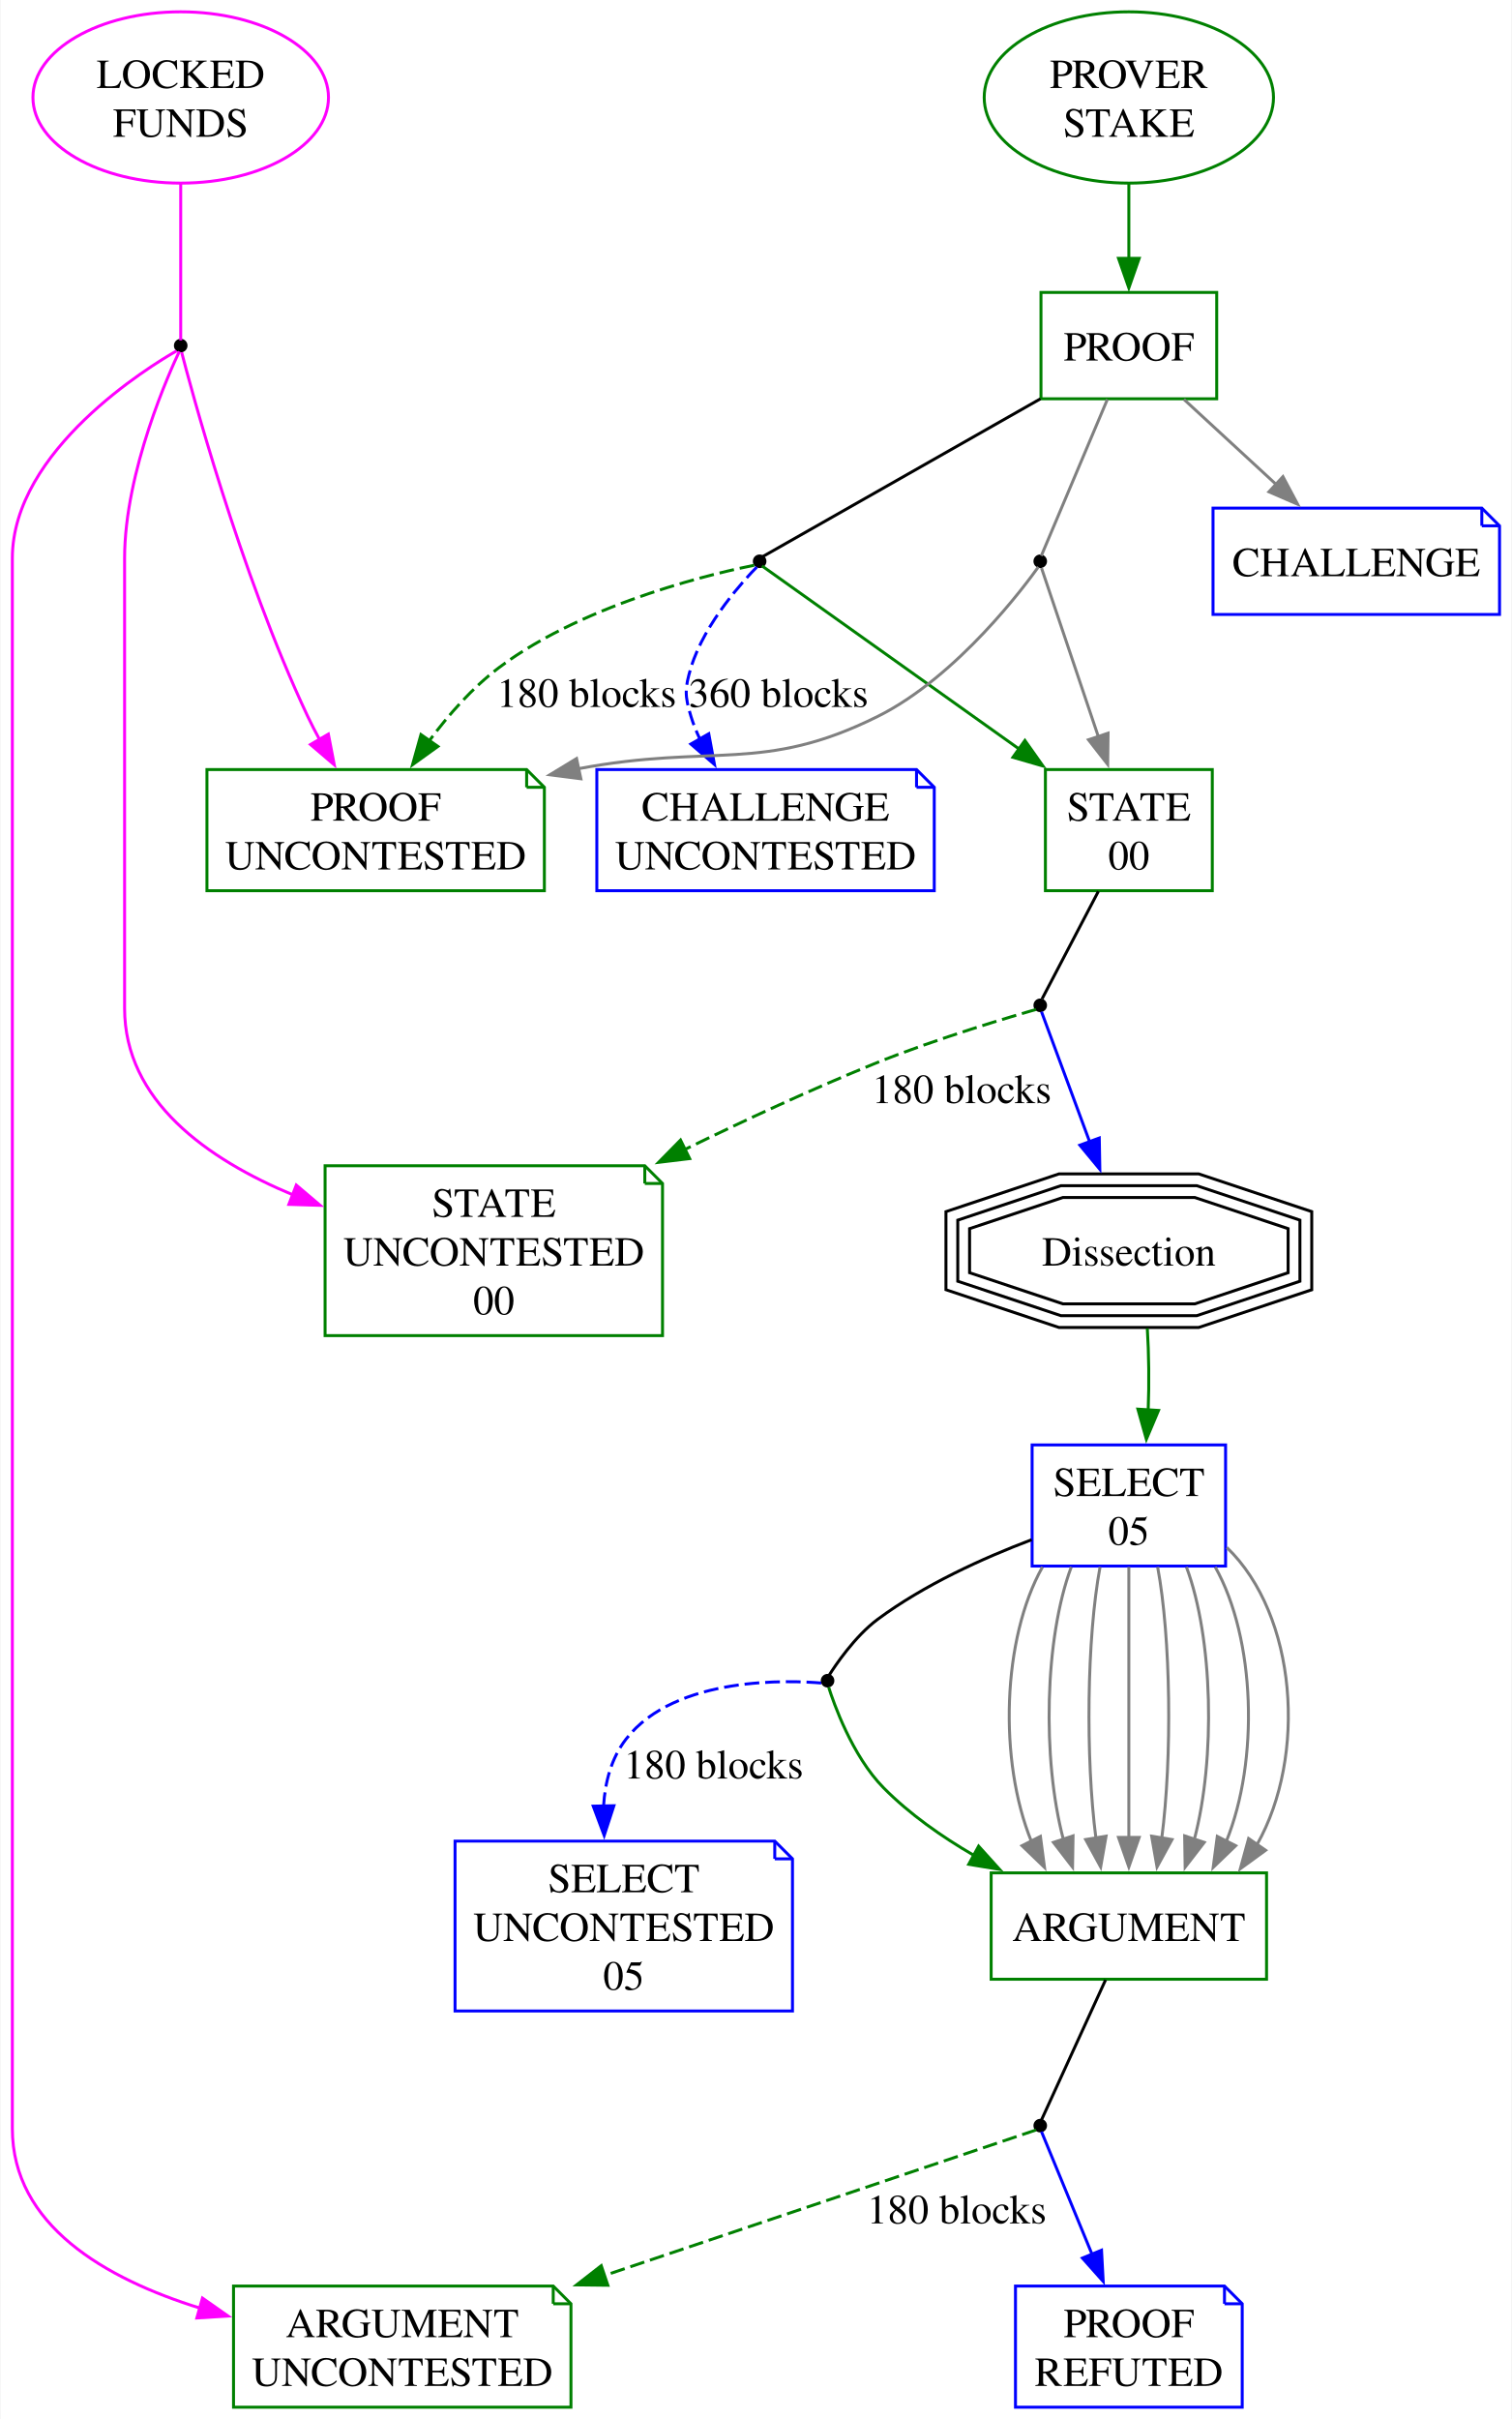
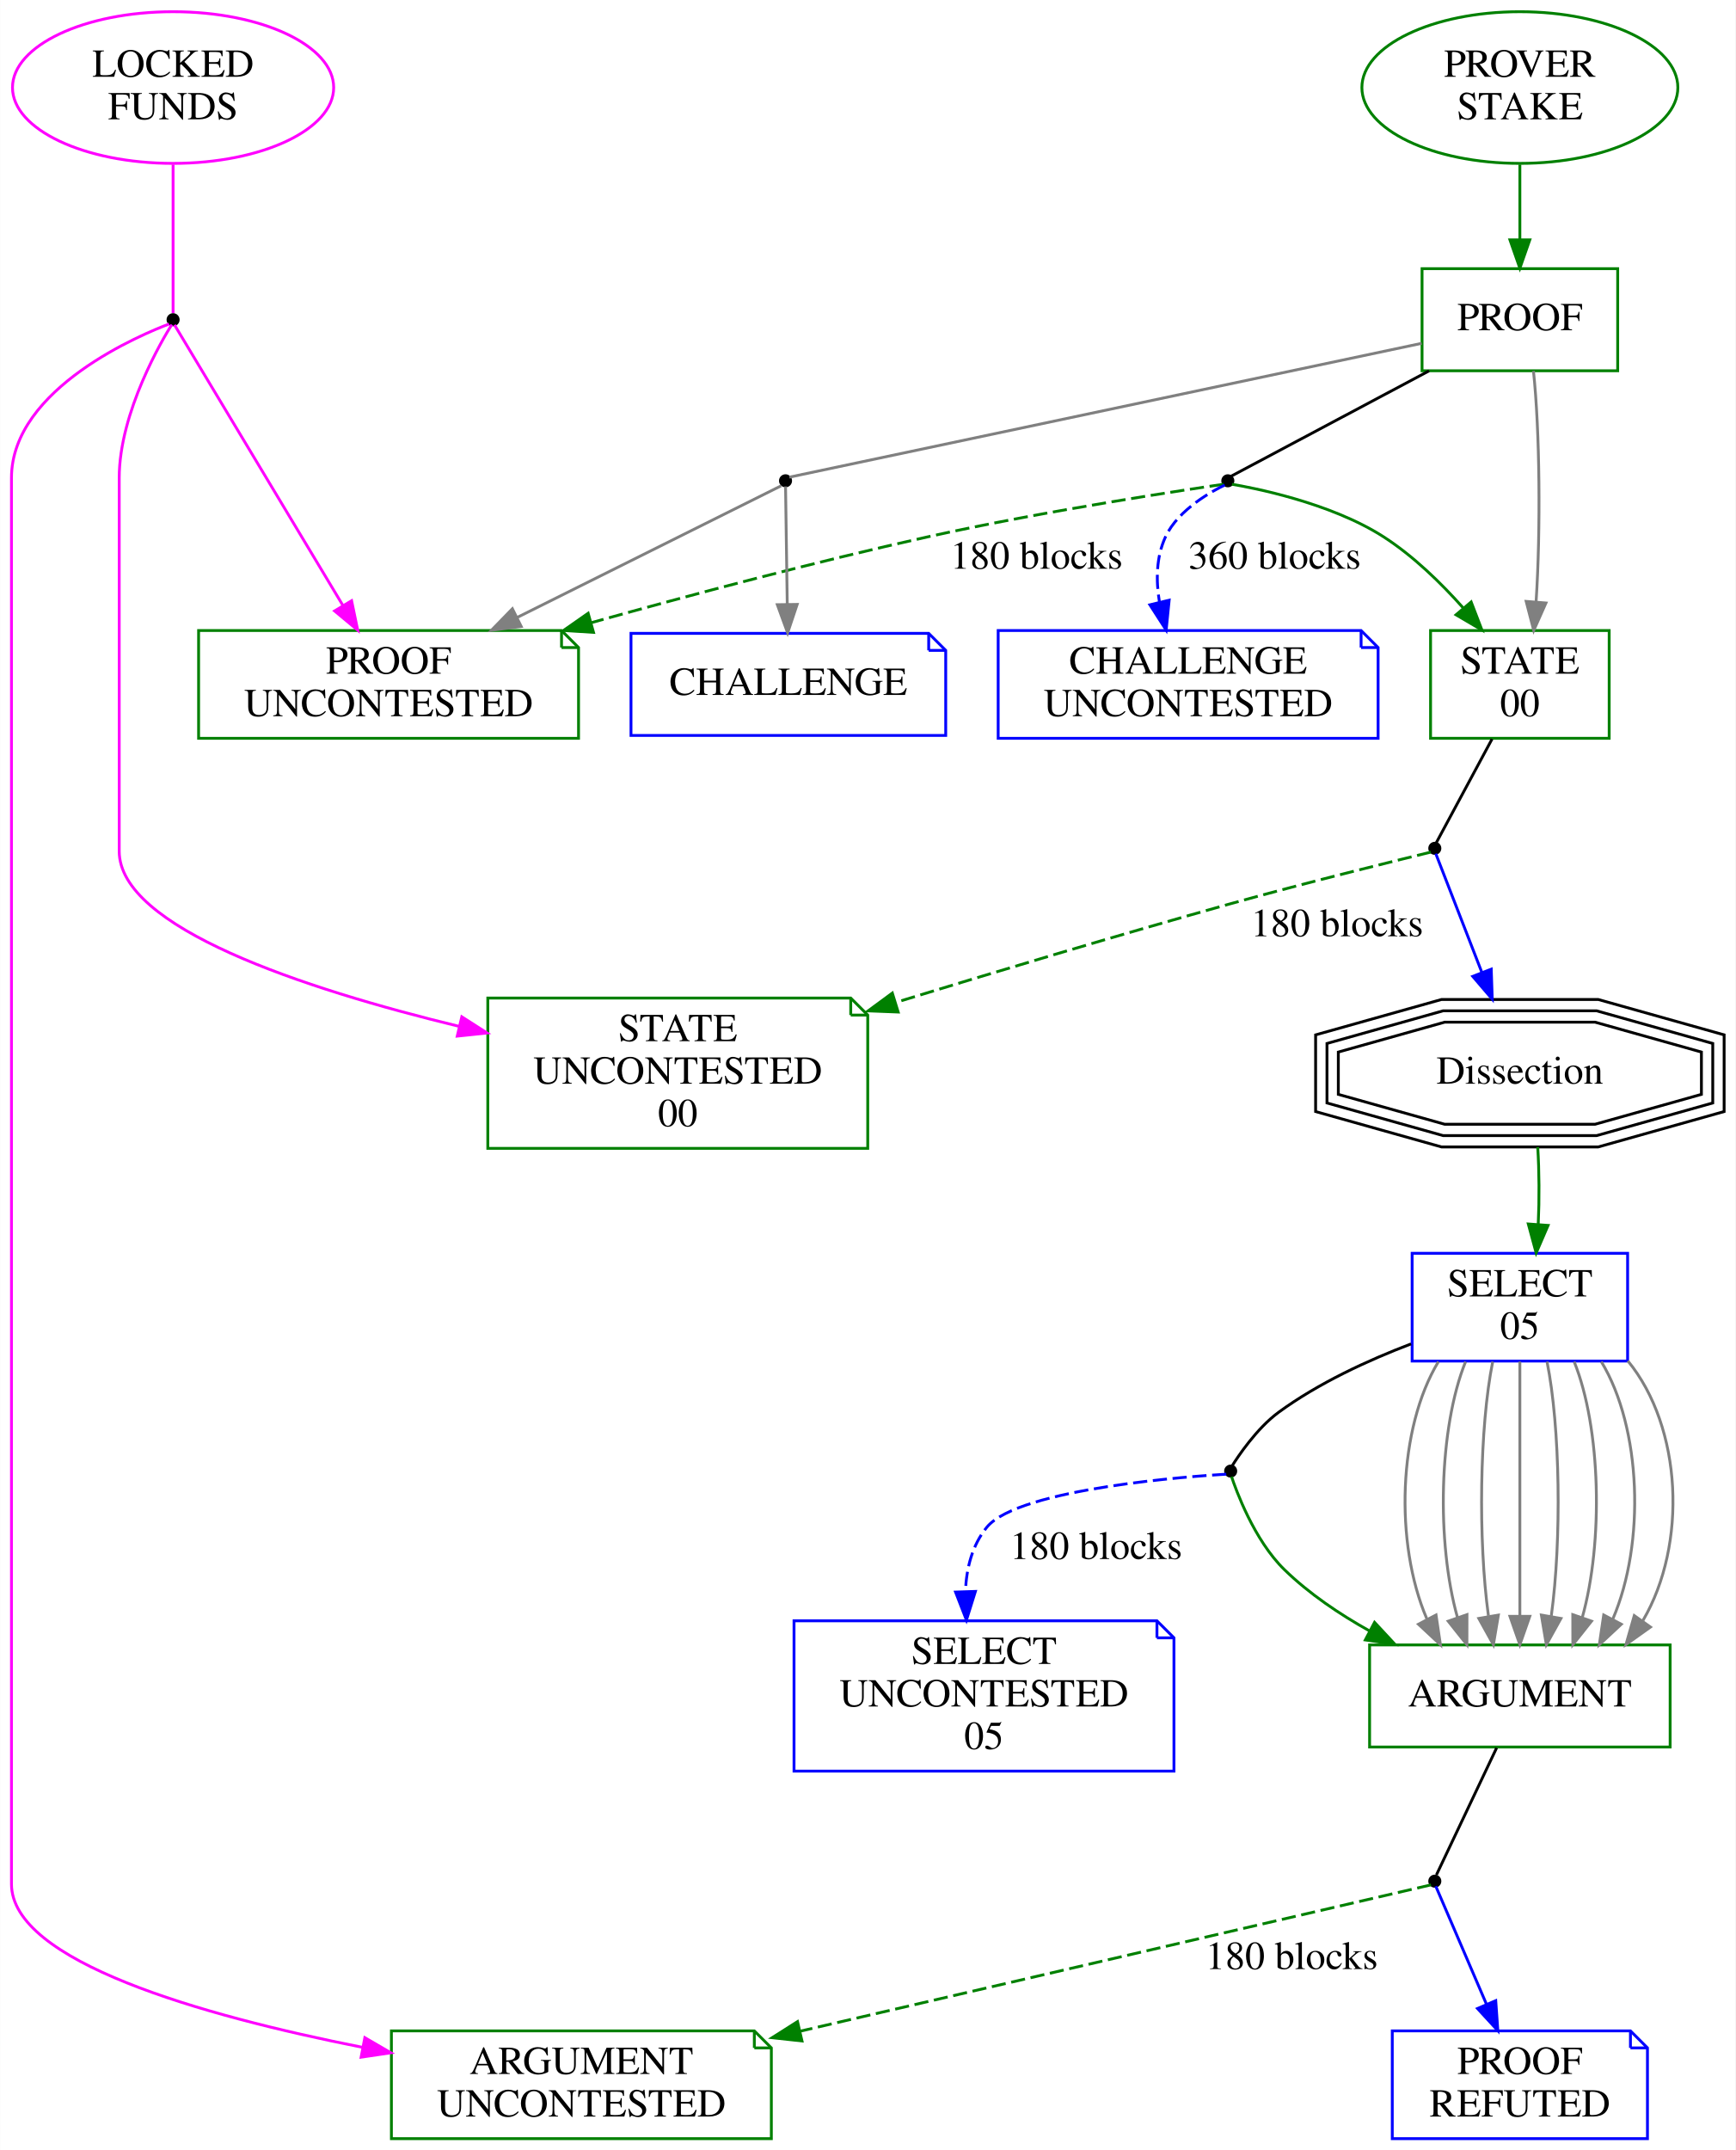
- <svg xmlns="http://www.w3.org/2000/svg" width="512pt" height="819pt" viewBox="0.00 0.00 511.50 818.78">
-   <g id="graph0" class="graph" transform="scale(1 1) rotate(0) translate(4 814.78)">
-     <polygon fill="white" stroke="none" points="-4,4 -4,-814.78 507.5,-814.78 507.5,4 -4,4" />
+ <svg xmlns="http://www.w3.org/2000/svg" width="612pt" height="758pt" viewBox="0.00 0.00 612.02 758.14">
+   <g id="graph0" class="graph" transform="scale(1 1) rotate(0) translate(4 754.14)">
+     <polygon fill="white" stroke="transparent" points="-4,4 -4,-754.14 608.02,-754.14 608.02,4 -4,4" />
    <g id="node1" class="node">
-       <ellipse fill="none" stroke="magenta" cx="57" cy="-781.79" rx="50.03" ry="28.99" />
-       <text text-anchor="middle" x="57" y="-784.99" font-family="Times,serif" font-size="14.00">LOCKED</text>
-       <text text-anchor="middle" x="57" y="-768.49" font-family="Times,serif" font-size="14.00">FUNDS</text>
+       <ellipse fill="none" stroke="magenta" cx="57" cy="-723.27" rx="56.64" ry="26.74" />
+       <text text-anchor="middle" x="57" y="-727.07" font-family="Times,serif" font-size="14.00">LOCKED</text>
+       <text text-anchor="middle" x="57" y="-712.07" font-family="Times,serif" font-size="14.00">FUNDS</text>
    </g>
    <g id="node5" class="node">
-       <polygon fill="none" stroke="green" points="174.12,-554.3 65.88,-554.3 65.88,-513.3 180.12,-513.3 180.12,-548.3 174.12,-554.3" />
-       <polyline fill="none" stroke="green" points="174.12,-554.3 174.12,-548.3" />
-       <polyline fill="none" stroke="green" points="180.12,-548.3 174.12,-548.3" />
-       <text text-anchor="middle" x="123" y="-537" font-family="Times,serif" font-size="14.00">PROOF</text>
-       <text text-anchor="middle" x="123" y="-520.5" font-family="Times,serif" font-size="14.00">UNCONTESTED</text>
+       <polygon fill="none" stroke="green" points="194,-531.8 66,-531.8 66,-493.8 200,-493.8 200,-525.8 194,-531.8" />
+       <polyline fill="none" stroke="green" points="194,-531.8 194,-525.8 " />
+       <polyline fill="none" stroke="green" points="200,-525.8 194,-525.8 " />
+       <text text-anchor="middle" x="133" y="-516.6" font-family="Times,serif" font-size="14.00">PROOF</text>
+       <text text-anchor="middle" x="133" y="-501.6" font-family="Times,serif" font-size="14.00">UNCONTESTED</text>
    </g>
    <g id="node15" class="node">
-       <ellipse fill="black" stroke="black" cx="57" cy="-697.8" rx="1.8" ry="1.8" />
+       <ellipse fill="black" stroke="black" cx="57" cy="-641.4" rx="1.8" ry="1.8" />
    </g>
    <g id="edge6" class="edge">
-       <path fill="none" stroke="magenta" d="M57,-752.57C57,-731.08 57,-704.38 57,-699.56" />
+       <path fill="none" stroke="magenta" d="M57,-696.12C57,-675.74 57,-649.89 57,-643.75" />
    </g>
    <g id="node2" class="node">
-       <ellipse fill="none" stroke="green" cx="378" cy="-781.79" rx="48.97" ry="28.99" />
-       <text text-anchor="middle" x="378" y="-784.99" font-family="Times,serif" font-size="14.00">PROVER</text>
-       <text text-anchor="middle" x="378" y="-768.49" font-family="Times,serif" font-size="14.00">STAKE</text>
+       <ellipse fill="none" stroke="green" cx="532" cy="-723.27" rx="55.72" ry="26.74" />
+       <text text-anchor="middle" x="532" y="-727.07" font-family="Times,serif" font-size="14.00">PROVER</text>
+       <text text-anchor="middle" x="532" y="-712.07" font-family="Times,serif" font-size="14.00">STAKE</text>
    </g>
    <g id="node3" class="node">
-       <polygon fill="none" stroke="green" points="407.75,-715.8 348.25,-715.8 348.25,-679.8 407.75,-679.8 407.75,-715.8" />
-       <text text-anchor="middle" x="378" y="-692.75" font-family="Times,serif" font-size="14.00">PROOF</text>
+       <polygon fill="none" stroke="green" points="566.5,-659.4 497.5,-659.4 497.5,-623.4 566.5,-623.4 566.5,-659.4" />
+       <text text-anchor="middle" x="532" y="-637.7" font-family="Times,serif" font-size="14.00">PROOF</text>
    </g>
    <g id="edge10" class="edge">
-       <path fill="none" stroke="green" d="M378,-752.57C378,-744.36 378,-735.38 378,-727.16" />
-       <polygon fill="green" stroke="green" points="381.5,-727.33 378,-717.33 374.5,-727.33 381.5,-727.33" />
+       <path fill="none" stroke="green" d="M532,-696.12C532,-687.67 532,-678.29 532,-669.76" />
+       <polygon fill="green" stroke="green" points="535.5,-669.55 532,-659.55 528.5,-669.55 535.5,-669.55" />
+     </g>
+     <g id="node7" class="node">
+       <polygon fill="none" stroke="green" points="563.5,-531.8 500.5,-531.8 500.5,-493.8 563.5,-493.8 563.5,-531.8" />
+       <text text-anchor="middle" x="532" y="-516.6" font-family="Times,serif" font-size="14.00">STATE</text>
+       <text text-anchor="middle" x="532" y="-501.6" font-family="Times,serif" font-size="14.00">00</text>
+     </g>
+     <g id="edge15" class="edge">
+       <path fill="none" stroke="gray" d="M536.79,-623.33C539.04,-602.51 539.35,-567.04 537.73,-542.12" />
+       <polygon fill="gray" stroke="gray" points="541.2,-541.51 536.89,-531.83 534.22,-542.08 541.2,-541.51" />
+     </g>
+     <g id="node16" class="node">
+       <ellipse fill="black" stroke="black" cx="429" cy="-584.6" rx="1.8" ry="1.8" />
+     </g>
+     <g id="edge11" class="edge">
+       <path fill="none" stroke="black" d="M499.97,-623.36C472.57,-608.78 436.55,-589.61 430.03,-586.15" />
+     </g>
+     <g id="node17" class="node">
+       <ellipse fill="black" stroke="black" cx="273" cy="-584.6" rx="1.8" ry="1.8" />
+     </g>
+     <g id="edge16" class="edge">
+       <path fill="none" stroke="gray" d="M497.34,-633.07C430.62,-618.95 289.57,-589.11 274.34,-585.88" />
    </g>
    <g id="node4" class="node">
-       <polygon fill="none" stroke="blue" points="497.5,-642.8 406.5,-642.8 406.5,-606.8 503.5,-606.8 503.5,-636.8 497.5,-642.8" />
-       <polyline fill="none" stroke="blue" points="497.5,-642.8 497.5,-636.8" />
-       <polyline fill="none" stroke="blue" points="503.5,-636.8 497.5,-636.8" />
-       <text text-anchor="middle" x="455" y="-619.75" font-family="Times,serif" font-size="14.00">CHALLENGE</text>
+       <polygon fill="none" stroke="blue" points="323.5,-530.8 218.5,-530.8 218.5,-494.8 329.5,-494.8 329.5,-524.8 323.5,-530.8" />
+       <polyline fill="none" stroke="blue" points="323.5,-530.8 323.5,-524.8 " />
+       <polyline fill="none" stroke="blue" points="329.5,-524.8 323.5,-524.8 " />
+       <text text-anchor="middle" x="274" y="-509.1" font-family="Times,serif" font-size="14.00">CHALLENGE</text>
+     </g>
+     <g id="node6" class="node">
+       <polygon fill="none" stroke="blue" points="476,-531.8 348,-531.8 348,-493.8 482,-493.8 482,-525.8 476,-531.8" />
+       <polyline fill="none" stroke="blue" points="476,-531.8 476,-525.8 " />
+       <polyline fill="none" stroke="blue" points="482,-525.8 476,-525.8 " />
+       <text text-anchor="middle" x="415" y="-516.6" font-family="Times,serif" font-size="14.00">CHALLENGE</text>
+       <text text-anchor="middle" x="415" y="-501.6" font-family="Times,serif" font-size="14.00">UNCONTESTED</text>
+     </g>
+     <g id="node9" class="node">
+       <polygon fill="none" stroke="black" points="596.03,-368.24 596.03,-383.16 558.52,-393.7 505.48,-393.7 467.97,-383.16 467.97,-368.24 505.48,-357.7 558.52,-357.7 596.03,-368.24" />
+       <polygon fill="none" stroke="black" points="600.03,-365.21 600.03,-386.19 559.08,-397.7 504.92,-397.7 463.97,-386.19 463.97,-365.21 504.92,-353.7 559.08,-353.7 600.03,-365.21" />
+       <polygon fill="none" stroke="black" points="604.04,-362.18 604.04,-389.22 559.63,-401.7 504.37,-401.7 459.96,-389.22 459.96,-362.18 504.37,-349.7 559.63,-349.7 604.04,-362.18" />
+       <text text-anchor="middle" x="532" y="-372" font-family="Times,serif" font-size="14.00">Dissection</text>
+     </g>
+     <g id="node18" class="node">
+       <ellipse fill="black" stroke="black" cx="502" cy="-455" rx="1.8" ry="1.8" />
+     </g>
+     <g id="edge19" class="edge">
+       <path fill="none" stroke="black" d="M522.18,-493.53C514.52,-479.29 504.82,-461.24 502.51,-456.95" />
+     </g>
+     <g id="node8" class="node">
+       <polygon fill="none" stroke="green" points="296,-402.2 168,-402.2 168,-349.2 302,-349.2 302,-396.2 296,-402.2" />
+       <polyline fill="none" stroke="green" points="296,-402.2 296,-396.2 " />
+       <polyline fill="none" stroke="green" points="302,-396.2 296,-396.2 " />
+       <text text-anchor="middle" x="235" y="-387" font-family="Times,serif" font-size="14.00">STATE</text>
+       <text text-anchor="middle" x="235" y="-372" font-family="Times,serif" font-size="14.00">UNCONTESTED</text>
+       <text text-anchor="middle" x="235" y="-357" font-family="Times,serif" font-size="14.00">00</text>
+     </g>
+     <g id="node10" class="node">
+       <polygon fill="none" stroke="blue" points="570,-312.2 494,-312.2 494,-274.2 570,-274.2 570,-312.2" />
+       <text text-anchor="middle" x="532" y="-297" font-family="Times,serif" font-size="14.00">SELECT</text>
+       <text text-anchor="middle" x="532" y="-282" font-family="Times,serif" font-size="14.00">05</text>
+     </g>
+     <g id="edge22" class="edge">
+       <path fill="none" stroke="green" d="M538.3,-349.67C538.83,-341.07 538.89,-331.39 538.48,-322.55" />
+       <polygon fill="green" stroke="green" points="541.95,-322.03 537.75,-312.31 534.97,-322.54 541.95,-322.03" />
+     </g>
+     <g id="node12" class="node">
+       <polygon fill="none" stroke="green" points="585,-174.1 479,-174.1 479,-138.1 585,-138.1 585,-174.1" />
+       <text text-anchor="middle" x="532" y="-152.4" font-family="Times,serif" font-size="14.00">ARGUMENT</text>
+     </g>
+     <g id="edge26" class="edge">
+       <path fill="none" stroke="gray" d="M503.27,-273.98C489.09,-250.63 487.72,-209.99 499.18,-183.32" />
+       <polygon fill="gray" stroke="gray" points="502.43,-184.66 503.98,-174.18 496.23,-181.4 502.43,-184.66" />
+     </g>
+     <g id="edge27" class="edge">
+       <path fill="none" stroke="gray" d="M512.85,-273.98C503.43,-250.73 502.49,-210.35 510.02,-183.67" />
+       <polygon fill="gray" stroke="gray" points="513.34,-184.78 513.32,-174.18 506.73,-182.48 513.34,-184.78" />
+     </g>
+     <g id="edge28" class="edge">
+       <path fill="none" stroke="gray" d="M522.42,-273.98C517.76,-250.94 517.25,-211.06 520.91,-184.38" />
+       <polygon fill="gray" stroke="gray" points="524.42,-184.63 522.66,-174.18 517.52,-183.44 524.42,-184.63" />
+     </g>
+     <g id="edge29" class="edge">
+       <path fill="none" stroke="gray" d="M532,-273.98C532,-250.94 532,-211.06 532,-184.38" />
+       <polygon fill="gray" stroke="gray" points="535.5,-184.18 532,-174.18 528.5,-184.18 535.5,-184.18" />
+     </g>
+     <g id="edge30" class="edge">
+       <path fill="none" stroke="gray" d="M541.58,-273.98C546.24,-250.94 546.75,-211.06 543.09,-184.38" />
+       <polygon fill="gray" stroke="gray" points="546.48,-183.44 541.34,-174.18 539.58,-184.63 546.48,-183.44" />
+     </g>
+     <g id="edge31" class="edge">
+       <path fill="none" stroke="gray" d="M551.15,-273.98C560.57,-250.73 561.51,-210.35 553.98,-183.67" />
+       <polygon fill="gray" stroke="gray" points="557.27,-182.48 550.68,-174.18 550.66,-184.78 557.27,-182.48" />
+     </g>
+     <g id="edge32" class="edge">
+       <path fill="none" stroke="gray" d="M560.73,-273.98C574.91,-250.63 576.28,-209.99 564.82,-183.32" />
+       <polygon fill="gray" stroke="gray" points="567.77,-181.4 560.02,-174.18 561.57,-184.66 567.77,-181.4" />
+     </g>
+     <g id="edge33" class="edge">
+       <path fill="none" stroke="gray" d="M570.08,-274.26C589.34,-250.79 591.13,-209.5 575.42,-182.73" />
+       <polygon fill="gray" stroke="gray" points="578.06,-180.4 569.43,-174.26 572.35,-184.44 578.06,-180.4" />
+     </g>
+     <g id="node19" class="node">
+       <ellipse fill="black" stroke="black" cx="430" cy="-235.4" rx="1.8" ry="1.8" />
+     </g>
+     <g id="edge23" class="edge">
+       <path fill="none" stroke="black" d="M493.63,-280.25C478.29,-274.41 460.98,-266.41 447,-256.2 439.1,-250.43 432.43,-240.3 430.54,-237.28" />
+     </g>
+     <g id="node11" class="node">
+       <polygon fill="none" stroke="blue" points="404,-182.6 276,-182.6 276,-129.6 410,-129.6 410,-176.6 404,-182.6" />
+       <polyline fill="none" stroke="blue" points="404,-182.6 404,-176.6 " />
+       <polyline fill="none" stroke="blue" points="410,-176.6 404,-176.6 " />
+       <text text-anchor="middle" x="343" y="-167.4" font-family="Times,serif" font-size="14.00">SELECT</text>
+       <text text-anchor="middle" x="343" y="-152.4" font-family="Times,serif" font-size="14.00">UNCONTESTED</text>
+       <text text-anchor="middle" x="343" y="-137.4" font-family="Times,serif" font-size="14.00">05</text>
+     </g>
+     <g id="node13" class="node">
+       <polygon fill="none" stroke="blue" points="571,-38 487,-38 487,0 577,0 577,-32 571,-38" />
+       <polyline fill="none" stroke="blue" points="571,-38 571,-32 " />
+       <polyline fill="none" stroke="blue" points="577,-32 571,-32 " />
+       <text text-anchor="middle" x="532" y="-22.8" font-family="Times,serif" font-size="14.00">PROOF</text>
+       <text text-anchor="middle" x="532" y="-7.8" font-family="Times,serif" font-size="14.00">REFUTED</text>
+     </g>
+     <g id="node20" class="node">
+       <ellipse fill="black" stroke="black" cx="502" cy="-90.8" rx="1.8" ry="1.8" />
+     </g>
+     <g id="edge34" class="edge">
+       <path fill="none" stroke="black" d="M523.8,-137.8C516.03,-121.4 505.17,-98.48 502.57,-93.01" />
+     </g>
+     <g id="node14" class="node">
+       <polygon fill="none" stroke="green" points="262,-38 134,-38 134,0 268,0 268,-32 262,-38" />
+       <polyline fill="none" stroke="green" points="262,-38 262,-32 " />
+       <polyline fill="none" stroke="green" points="268,-32 262,-32 " />
+       <text text-anchor="middle" x="201" y="-22.8" font-family="Times,serif" font-size="14.00">ARGUMENT</text>
+       <text text-anchor="middle" x="201" y="-7.8" font-family="Times,serif" font-size="14.00">UNCONTESTED</text>
+     </g>
+     <g id="edge7" class="edge">
+       <path fill="none" stroke="magenta" d="M57.49,-639.59C61.94,-632.17 96.06,-575.34 116.88,-540.66" />
+       <polygon fill="magenta" stroke="magenta" points="119.96,-542.31 122.11,-531.94 113.96,-538.71 119.96,-542.31" />
+     </g>
+     <g id="edge8" class="edge">
+       <path fill="none" stroke="magenta" d="M56.53,-639.66C53.6,-634.99 38,-608.96 38,-585.6 38,-585.6 38,-585.6 38,-454 38,-427.05 102.68,-405.61 157.92,-392.21" />
+       <polygon fill="magenta" stroke="magenta" points="158.83,-395.59 167.75,-389.88 157.22,-388.78 158.83,-395.59" />
+     </g>
+     <g id="edge9" class="edge">
+       <path fill="none" stroke="magenta" d="M55.59,-639.89C46.81,-636.58 0,-617.45 0,-585.6 0,-585.6 0,-585.6 0,-89.8 0,-62.49 67.06,-43.44 123.72,-32.22" />
+       <polygon fill="magenta" stroke="magenta" points="124.63,-35.61 133.79,-30.28 123.31,-28.73 124.63,-35.61" />
+     </g>
+     <g id="edge12" class="edge">
+       <path fill="none" stroke="green" stroke-dasharray="5,2" d="M427.5,-583.38C417.99,-582.01 365.33,-574.22 323,-564.8 283.54,-556.02 239.95,-544.46 204.48,-534.56" />
+       <polygon fill="green" stroke="green" points="205.28,-531.15 194.7,-531.82 203.39,-537.89 205.28,-531.15" />
+       <text text-anchor="middle" x="361.5" y="-553.6" font-family="Times,serif" font-size="14.00">180 blocks</text>
+     </g>
+     <g id="edge13" class="edge">
+       <path fill="none" stroke="blue" stroke-dasharray="5,2" d="M427.89,-583.09C424.08,-581.26 411.54,-574.66 407,-564.8 403.71,-557.67 403.61,-549.45 404.9,-541.71" />
+       <polygon fill="blue" stroke="blue" points="408.31,-542.5 407.25,-531.96 401.51,-540.87 408.31,-542.5" />
+       <text text-anchor="middle" x="445.5" y="-553.6" font-family="Times,serif" font-size="14.00">360 blocks</text>
+     </g>
+     <g id="edge14" class="edge">
+       <path fill="none" stroke="green" d="M430.47,-583.37C437.14,-582.26 465,-577.05 484,-564.8 494.43,-558.07 504.18,-548.6 512.13,-539.64" />
+       <polygon fill="green" stroke="green" points="514.82,-541.88 518.62,-531.98 509.48,-537.35 514.82,-541.88" />
+     </g>
+     <g id="edge17" class="edge">
+       <path fill="none" stroke="gray" d="M273.01,-582.61C273.08,-578.03 273.36,-558.32 273.61,-541.16" />
+       <polygon fill="gray" stroke="gray" points="277.11,-541.01 273.75,-530.96 270.11,-540.91 277.11,-541.01" />
    </g>
    <g id="edge18" class="edge">
-       <path fill="none" stroke="gray" d="M396.64,-679.61C406.03,-670.96 417.59,-660.3 427.93,-650.76" />
-       <polygon fill="gray" stroke="gray" points="430.17,-653.45 435.15,-644.1 425.43,-648.31 430.17,-653.45" />
-     </g>
-     <g id="node7" class="node">
-       <polygon fill="none" stroke="green" points="406.25,-554.3 349.75,-554.3 349.75,-513.3 406.25,-513.3 406.25,-554.3" />
-       <text text-anchor="middle" x="378" y="-537" font-family="Times,serif" font-size="14.00">STATE</text>
-       <text text-anchor="middle" x="378" y="-520.5" font-family="Times,serif" font-size="14.00">00</text>
-     </g>
-     <g id="node16" class="node">
-       <ellipse fill="black" stroke="black" cx="253" cy="-624.8" rx="1.8" ry="1.8" />
-     </g>
-     <g id="edge11" class="edge">
-       <path fill="none" stroke="black" d="M348.06,-679.79C313.97,-660.43 261.95,-630.88 254.03,-626.38" />
-     </g>
-     <g id="node17" class="node">
-       <ellipse fill="black" stroke="black" cx="348" cy="-624.8" rx="1.8" ry="1.8" />
-     </g>
-     <g id="edge15" class="edge">
-       <path fill="none" stroke="gray" d="M370.74,-679.61C362.69,-660.57 350.55,-631.85 348.35,-626.63" />
-     </g>
-     <g id="node6" class="node">
-       <polygon fill="none" stroke="blue" points="306.12,-554.3 197.88,-554.3 197.88,-513.3 312.12,-513.3 312.12,-548.3 306.12,-554.3" />
-       <polyline fill="none" stroke="blue" points="306.12,-554.3 306.12,-548.3" />
-       <polyline fill="none" stroke="blue" points="312.12,-548.3 306.12,-548.3" />
-       <text text-anchor="middle" x="255" y="-537" font-family="Times,serif" font-size="14.00">CHALLENGE</text>
-       <text text-anchor="middle" x="255" y="-520.5" font-family="Times,serif" font-size="14.00">UNCONTESTED</text>
-     </g>
-     <g id="node9" class="node">
-       <polygon fill="none" stroke="black" points="431.92,-383.99 431.92,-398.91 400.33,-409.45 355.67,-409.45 324.08,-398.91 324.08,-383.99 355.67,-373.45 400.33,-373.45 431.92,-383.99" />
-       <polygon fill="none" stroke="black" points="435.92,-381.11 435.92,-401.79 400.98,-413.45 355.02,-413.45 320.08,-401.79 320.08,-381.11 355.02,-369.45 400.98,-369.45 435.92,-381.11" />
-       <polygon fill="none" stroke="black" points="439.92,-378.23 439.92,-404.67 401.63,-417.45 354.37,-417.45 316.08,-404.67 316.08,-378.23 354.37,-365.45 401.63,-365.45 439.92,-378.23" />
-       <text text-anchor="middle" x="378" y="-386.4" font-family="Times,serif" font-size="14.00">Dissection</text>
-     </g>
-     <g id="node18" class="node">
-       <ellipse fill="black" stroke="black" cx="348" cy="-474.5" rx="1.8" ry="1.8" />
-     </g>
-     <g id="edge19" class="edge">
-       <path fill="none" stroke="black" d="M367.68,-513.08C360.22,-498.84 351.05,-481.32 348.62,-476.68" />
-     </g>
-     <g id="node8" class="node">
-       <polygon fill="none" stroke="green" points="214.12,-420.2 105.88,-420.2 105.88,-362.7 220.12,-362.7 220.12,-414.2 214.12,-420.2" />
-       <polyline fill="none" stroke="green" points="214.12,-420.2 214.12,-414.2" />
-       <polyline fill="none" stroke="green" points="220.12,-414.2 214.12,-414.2" />
-       <text text-anchor="middle" x="163" y="-402.9" font-family="Times,serif" font-size="14.00">STATE</text>
-       <text text-anchor="middle" x="163" y="-386.4" font-family="Times,serif" font-size="14.00">UNCONTESTED</text>
-       <text text-anchor="middle" x="163" y="-369.9" font-family="Times,serif" font-size="14.00">00</text>
-     </g>
-     <g id="node10" class="node">
-       <polygon fill="none" stroke="blue" points="410.75,-325.7 345.25,-325.7 345.25,-284.7 410.75,-284.7 410.75,-325.7" />
-       <text text-anchor="middle" x="378" y="-308.4" font-family="Times,serif" font-size="14.00">SELECT</text>
-       <text text-anchor="middle" x="378" y="-291.9" font-family="Times,serif" font-size="14.00">05</text>
-     </g>
-     <g id="edge22" class="edge">
-       <path fill="none" stroke="green" d="M384.25,-365.17C384.79,-356.48 384.9,-346.64 384.55,-337.52" />
-       <polygon fill="green" stroke="green" points="388.05,-337.38 383.93,-327.62 381.06,-337.82 388.05,-337.38" />
-     </g>
-     <g id="node12" class="node">
-       <polygon fill="none" stroke="green" points="424.62,-180.85 331.38,-180.85 331.38,-144.85 424.62,-144.85 424.62,-180.85" />
-       <text text-anchor="middle" x="378" y="-157.8" font-family="Times,serif" font-size="14.00">ARGUMENT</text>
-     </g>
-     <g id="edge26" class="edge">
-       <path fill="none" stroke="gray" d="M348.76,-284.39C335.11,-260.11 333.87,-218.82 345.03,-191.44" />
-       <polygon fill="gray" stroke="gray" points="348.06,-193.2 349.45,-182.7 341.82,-190.05 348.06,-193.2" />
-     </g>
-     <g id="edge27" class="edge">
-       <path fill="none" stroke="gray" d="M358.51,-284.39C349.49,-260.32 348.6,-219.55 355.83,-192.17" />
-       <polygon fill="gray" stroke="gray" points="359.11,-193.38 358.94,-182.78 352.47,-191.17 359.11,-193.38" />
-     </g>
-     <g id="edge28" class="edge">
-       <path fill="none" stroke="gray" d="M368.25,-284.39C363.77,-260.43 363.3,-219.92 366.86,-192.54" />
-       <polygon fill="gray" stroke="gray" points="370.29,-193.28 368.46,-182.84 363.38,-192.14 370.29,-193.28" />
-     </g>
-     <g id="edge29" class="edge">
-       <path fill="none" stroke="gray" d="M378,-284.39C378,-260.43 378,-219.92 378,-192.54" />
-       <polygon fill="gray" stroke="gray" points="381.5,-192.86 378,-182.86 374.5,-192.86 381.5,-192.86" />
-     </g>
-     <g id="edge30" class="edge">
-       <path fill="none" stroke="gray" d="M387.75,-284.39C392.23,-260.43 392.7,-219.92 389.14,-192.54" />
-       <polygon fill="gray" stroke="gray" points="392.62,-192.14 387.54,-182.84 385.71,-193.28 392.62,-192.14" />
-     </g>
-     <g id="edge31" class="edge">
-       <path fill="none" stroke="gray" d="M397.49,-284.39C406.51,-260.32 407.4,-219.55 400.17,-192.17" />
-       <polygon fill="gray" stroke="gray" points="403.53,-191.17 397.06,-182.78 396.89,-193.38 403.53,-191.17" />
-     </g>
-     <g id="edge32" class="edge">
-       <path fill="none" stroke="gray" d="M407.24,-284.39C420.89,-260.11 422.13,-218.82 410.97,-191.44" />
-       <polygon fill="gray" stroke="gray" points="414.18,-190.05 406.55,-182.7 407.94,-193.2 414.18,-190.05" />
-     </g>
-     <g id="edge33" class="edge">
-       <path fill="none" stroke="gray" d="M411.17,-291C434.96,-268.07 438.37,-220.47 421.41,-190.46" />
-       <polygon fill="gray" stroke="gray" points="424.31,-188.5 415.74,-182.26 418.55,-192.48 424.31,-188.5" />
-     </g>
-     <g id="node19" class="node">
-       <ellipse fill="black" stroke="black" cx="276" cy="-245.9" rx="1.8" ry="1.8" />
-     </g>
-     <g id="edge23" class="edge">
-       <path fill="none" stroke="black" d="M345.09,-293.62C328.52,-287.34 308.67,-278.33 293,-266.7 285.14,-260.87 278.44,-250.78 276.54,-247.77" />
-     </g>
-     <g id="node11" class="node">
-       <polygon fill="none" stroke="blue" points="258.12,-191.6 149.88,-191.6 149.88,-134.1 264.12,-134.1 264.12,-185.6 258.12,-191.6" />
-       <polyline fill="none" stroke="blue" points="258.12,-191.6 258.12,-185.6" />
-       <polyline fill="none" stroke="blue" points="264.12,-185.6 258.12,-185.6" />
-       <text text-anchor="middle" x="207" y="-174.3" font-family="Times,serif" font-size="14.00">SELECT</text>
-       <text text-anchor="middle" x="207" y="-157.8" font-family="Times,serif" font-size="14.00">UNCONTESTED</text>
-       <text text-anchor="middle" x="207" y="-141.3" font-family="Times,serif" font-size="14.00">05</text>
-     </g>
-     <g id="node13" class="node">
-       <polygon fill="none" stroke="blue" points="410.38,-41 339.62,-41 339.62,0 416.38,0 416.38,-35 410.38,-41" />
-       <polyline fill="none" stroke="blue" points="410.38,-41 410.38,-35" />
-       <polyline fill="none" stroke="blue" points="416.38,-35 410.38,-35" />
-       <text text-anchor="middle" x="378" y="-23.7" font-family="Times,serif" font-size="14.00">PROOF</text>
-       <text text-anchor="middle" x="378" y="-7.2" font-family="Times,serif" font-size="14.00">REFUTED</text>
-     </g>
-     <g id="node20" class="node">
-       <ellipse fill="black" stroke="black" cx="348" cy="-95.3" rx="1.8" ry="1.8" />
-     </g>
-     <g id="edge34" class="edge">
-       <path fill="none" stroke="black" d="M370.12,-144.63C362.06,-127.03 350.44,-101.64 348.33,-97.03" />
-     </g>
-     <g id="node14" class="node">
-       <polygon fill="none" stroke="green" points="183.12,-41 74.88,-41 74.88,0 189.12,0 189.12,-35 183.12,-41" />
-       <polyline fill="none" stroke="green" points="183.12,-41 183.12,-35" />
-       <polyline fill="none" stroke="green" points="189.12,-35 183.12,-35" />
-       <text text-anchor="middle" x="132" y="-23.7" font-family="Times,serif" font-size="14.00">ARGUMENT</text>
-       <text text-anchor="middle" x="132" y="-7.2" font-family="Times,serif" font-size="14.00">UNCONTESTED</text>
-     </g>
-     <g id="edge7" class="edge">
-       <path fill="none" stroke="magenta" d="M57.32,-695.53C59.85,-685.73 76.95,-621.1 100,-572.3 101.23,-569.7 102.59,-567.06 104.02,-564.44" />
-       <polygon fill="magenta" stroke="magenta" points="106.99,-566.3 108.99,-555.9 100.94,-562.78 106.99,-566.3" />
-     </g>
-     <g id="edge8" class="edge">
-       <path fill="none" stroke="magenta" d="M56.53,-695.83C53.6,-689.66 38,-655.4 38,-625.8 38,-625.8 38,-625.8 38,-473.5 38,-442.27 65.82,-422.46 95.2,-410.26" />
-       <polygon fill="magenta" stroke="magenta" points="96.13,-413.65 104.21,-406.8 93.62,-407.12 96.13,-413.65" />
-     </g>
-     <g id="edge9" class="edge">
-       <path fill="none" stroke="magenta" d="M55.59,-696.01C46.81,-690.99 0,-662.47 0,-625.8 0,-625.8 0,-625.8 0,-94.3 0,-61.62 31.41,-43.5 63.59,-33.51" />
-       <polygon fill="magenta" stroke="magenta" points="64.36,-36.93 73.03,-30.84 62.46,-30.19 64.36,-36.93" />
-     </g>
-     <g id="edge12" class="edge">
-       <path fill="none" stroke="green" stroke-dasharray="5,2" d="M251.14,-623.45C241.32,-621.51 194.78,-611.4 164.75,-588.8 155.78,-582.05 147.73,-572.9 141.15,-564.05" />
-       <polygon fill="green" stroke="green" points="144.08,-562.13 135.48,-555.94 138.34,-566.14 144.08,-562.13" />
-       <text text-anchor="middle" x="194.38" y="-575.5" font-family="Times,serif" font-size="14.00">180 blocks</text>
-     </g>
-     <g id="edge13" class="edge">
-       <path fill="none" stroke="blue" stroke-dasharray="5,2" d="M252.03,-622.83C248.23,-618.97 234.39,-604.16 229.75,-588.8 227.63,-581.78 227.61,-579.31 229.75,-572.3 230.54,-569.7 231.58,-567.12 232.79,-564.6" />
-       <polygon fill="blue" stroke="blue" points="235.78,-566.42 237.71,-556 229.71,-562.94 235.78,-566.42" />
-       <text text-anchor="middle" x="259.38" y="-575.5" font-family="Times,serif" font-size="14.00">360 blocks</text>
-     </g>
-     <g id="edge14" class="edge">
-       <path fill="none" stroke="green" d="M253.8,-623.23C260.41,-618.52 306.75,-585.53 340.9,-561.22" />
-       <polygon fill="green" stroke="green" points="342.81,-564.15 348.93,-555.5 338.75,-558.45 342.81,-564.15" />
-     </g>
-     <g id="edge16" class="edge">
-       <path fill="none" stroke="gray" d="M347.36,-622.88C343.26,-617.13 320.17,-585.83 293,-572.3 254.04,-552.9 237.17,-563.18 191.67,-554.59" />
-       <polygon fill="gray" stroke="gray" points="192.48,-551.18 181.97,-552.53 191.02,-558.03 192.48,-551.18" />
-     </g>
-     <g id="edge17" class="edge">
-       <path fill="none" stroke="gray" d="M348.42,-622.54C350.53,-616.3 360.06,-588.01 367.75,-565.22" />
-       <polygon fill="gray" stroke="gray" points="370.97,-566.62 370.84,-556.03 364.33,-564.39 370.97,-566.62" />
+       <path fill="none" stroke="gray" d="M271.43,-582.82C262.29,-578.26 215.14,-554.75 178.37,-536.42" />
+       <polygon fill="gray" stroke="gray" points="179.79,-533.22 169.28,-531.89 176.67,-539.48 179.79,-533.22" />
    </g>
    <g id="edge20" class="edge">
-       <path fill="none" stroke="green" stroke-dasharray="5,2" d="M346.58,-473.1C340.16,-471.27 313.11,-463.39 291.75,-454.7 270.5,-446.05 247.82,-435.54 227.51,-425.63" />
-       <polygon fill="green" stroke="green" points="229.31,-422.62 218.79,-421.35 226.22,-428.9 229.31,-422.62" />
-       <text text-anchor="middle" x="321.38" y="-441.4" font-family="Times,serif" font-size="14.00">180 blocks</text>
+       <path fill="none" stroke="green" stroke-dasharray="5,2" d="M500.6,-453.66C493.19,-451.87 457.74,-443.23 429,-435.2 390.29,-424.38 347.49,-411.57 311.96,-400.69" />
+       <polygon fill="green" stroke="green" points="312.73,-397.27 302.14,-397.68 310.67,-403.96 312.73,-397.27" />
+       <text text-anchor="middle" x="467.5" y="-424" font-family="Times,serif" font-size="14.00">180 blocks</text>
    </g>
    <g id="edge21" class="edge">
-       <path fill="none" stroke="blue" d="M348.42,-472.35C350.27,-467.38 357.8,-447.03 364.8,-428.12" />
-       <polygon fill="blue" stroke="blue" points="367.99,-429.59 368.18,-418.99 361.42,-427.16 367.99,-429.59" />
+       <path fill="none" stroke="blue" d="M502.34,-453.13C504,-448.84 511.57,-429.35 518.64,-411.12" />
+       <polygon fill="blue" stroke="blue" points="521.9,-412.39 522.26,-401.8 515.38,-409.85 521.9,-412.39" />
    </g>
    <g id="edge24" class="edge">
-       <path fill="none" stroke="blue" stroke-dasharray="5,2" d="M273.86,-245.11C264.21,-245.94 224.56,-247.9 207.75,-226.1 202.77,-219.64 200.66,-211.59 200.16,-203.43" />
-       <polygon fill="blue" stroke="blue" points="203.66,-203.58 200.37,-193.51 196.66,-203.44 203.66,-203.58" />
-       <text text-anchor="middle" x="237.38" y="-212.8" font-family="Times,serif" font-size="14.00">180 blocks</text>
+       <path fill="none" stroke="blue" stroke-dasharray="5,2" d="M428.45,-234.31C417.8,-233.69 355.33,-229.43 344,-215.6 338.84,-209.3 336.81,-201.21 336.46,-193.07" />
+       <polygon fill="blue" stroke="blue" points="339.97,-192.97 336.81,-182.86 332.97,-192.74 339.97,-192.97" />
+       <text text-anchor="middle" x="382.5" y="-204.4" font-family="Times,serif" font-size="14.00">180 blocks</text>
    </g>
    <g id="edge25" class="edge">
-       <path fill="none" stroke="green" d="M276.38,-243.65C277.94,-238.73 284.23,-220.48 295,-209.6 303.77,-200.74 314.63,-193.11 325.56,-186.77" />
-       <polygon fill="green" stroke="green" points="327.14,-189.89 334.24,-182.03 323.79,-183.75 327.14,-189.89" />
+       <path fill="none" stroke="green" d="M430.31,-233.44C431.75,-229.1 438.18,-211.1 449,-200.6 457.66,-192.19 468.28,-185 478.99,-179.03" />
+       <polygon fill="green" stroke="green" points="480.75,-182.06 487.96,-174.3 477.48,-175.86 480.75,-182.06" />
    </g>
    <g id="edge35" class="edge">
-       <path fill="none" stroke="blue" d="M348.42,-93.27C350.33,-88.63 358.37,-69.15 365.58,-51.65" />
-       <polygon fill="blue" stroke="blue" points="368.75,-53.14 369.32,-42.56 362.28,-50.47 368.75,-53.14" />
+       <path fill="none" stroke="blue" d="M502.34,-89.02C504.13,-84.85 512.74,-64.8 520.23,-47.38" />
+       <polygon fill="blue" stroke="blue" points="523.49,-48.66 524.23,-38.09 517.06,-45.89 523.49,-48.66" />
    </g>
    <g id="edge36" class="edge">
-       <path fill="none" stroke="green" stroke-dasharray="5,2" d="M346.62,-93.84C335.46,-90.07 258.83,-64.25 200.28,-44.51" />
-       <polygon fill="green" stroke="green" points="201.61,-41.27 191.02,-41.39 199.38,-47.9 201.61,-41.27" />
-       <text text-anchor="middle" x="319.7" y="-62.2" font-family="Times,serif" font-size="14.00">180 blocks</text>
+       <path fill="none" stroke="green" stroke-dasharray="5,2" d="M500.66,-89.49C486.42,-86.19 362.03,-57.34 278.05,-37.87" />
+       <polygon fill="green" stroke="green" points="278.81,-34.45 268.28,-35.6 277.23,-41.27 278.81,-34.45" />
+       <text text-anchor="middle" x="451.5" y="-59.8" font-family="Times,serif" font-size="14.00">180 blocks</text>
    </g>
  </g>
</svg>
